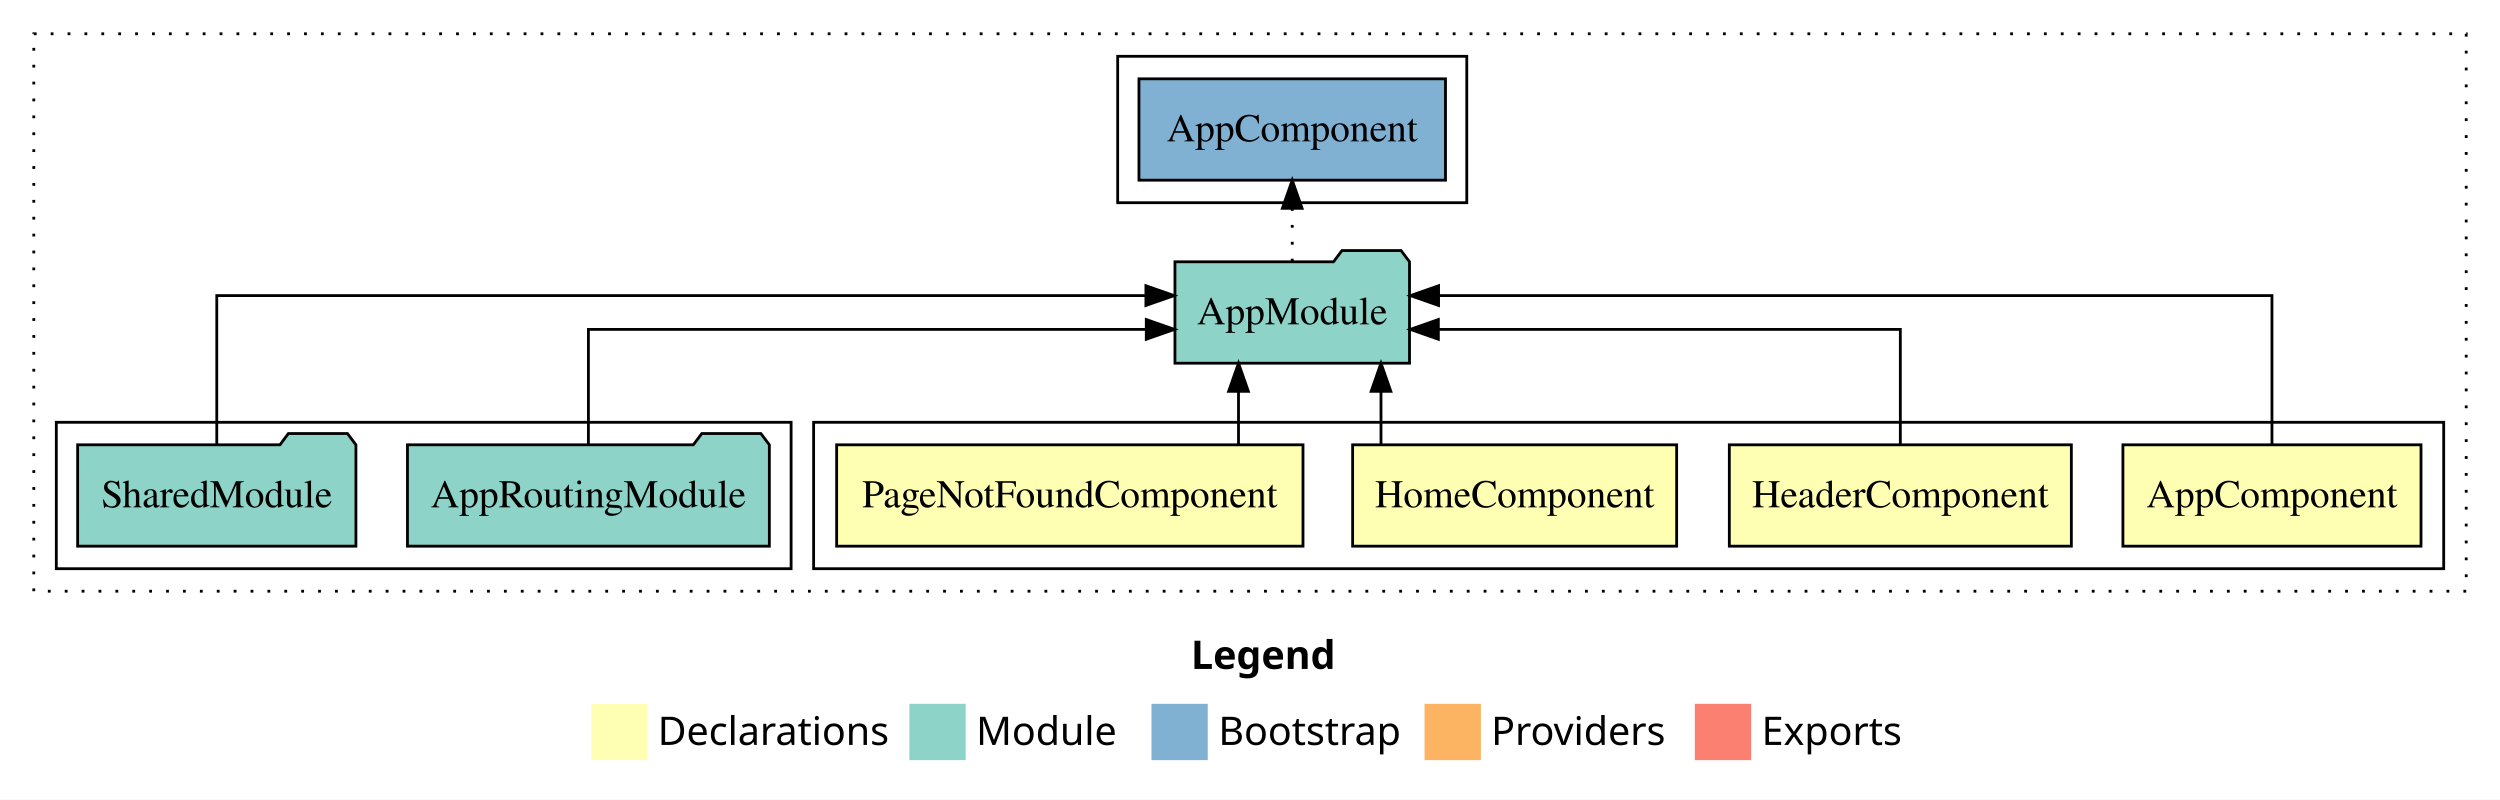
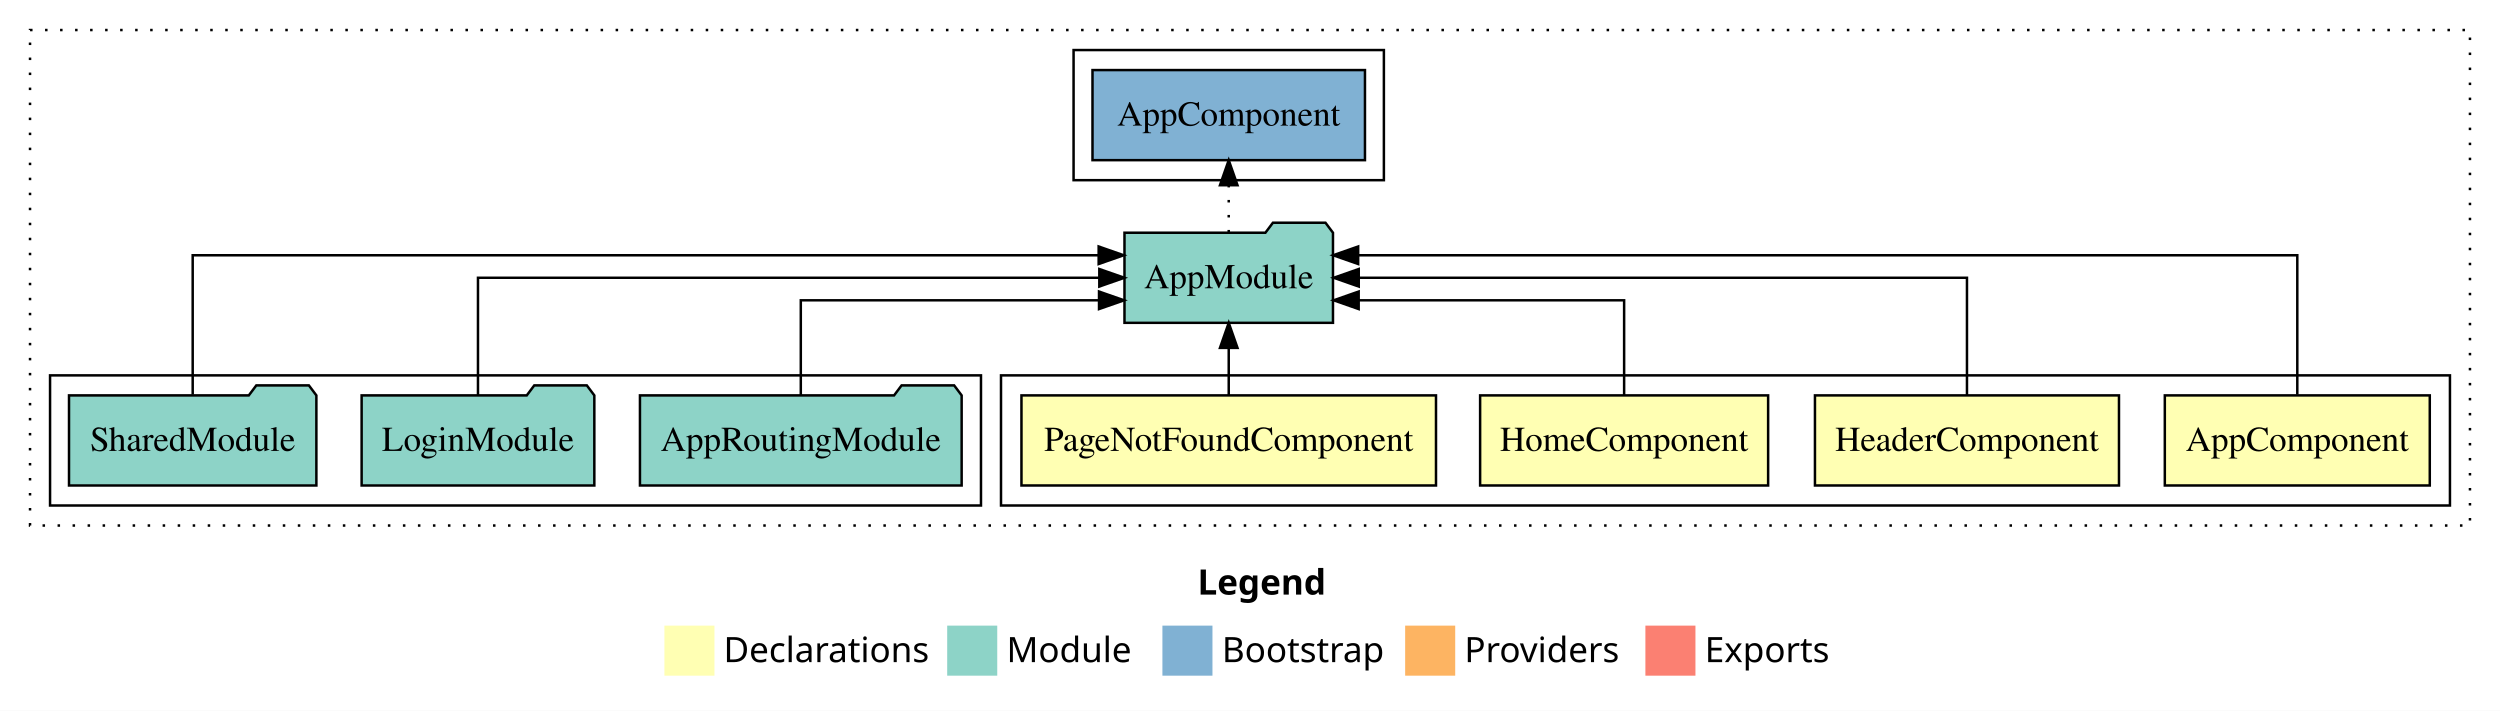
- <svg xmlns="http://www.w3.org/2000/svg" width="888pt" height="284pt" viewBox="0.00 0.00 888.00 284.00">
+ <svg xmlns="http://www.w3.org/2000/svg" width="999pt" height="284pt" viewBox="0.00 0.00 999.00 284.00">
  <g id="graph0" class="graph" transform="scale(1 1) rotate(0) translate(4 280)">
-     <polygon fill="#ffffff" stroke="transparent" points="-4,4 -4,-280 884,-280 884,4 -4,4" />
-     <text text-anchor="start" x="419.009" y="-42.4" font-family="sans-serif" font-weight="bold" font-size="14.00" fill="#000000">Legend</text>
-     <polygon fill="#ffffb3" stroke="transparent" points="206,-10 206,-30 226,-30 226,-10 206,-10" />
-     <text text-anchor="start" x="229.629" y="-15.4" font-family="sans-serif" font-size="14.00" fill="#000000">  Declarations</text>
-     <polygon fill="#8dd3c7" stroke="transparent" points="319,-10 319,-30 339,-30 339,-10 319,-10" />
-     <text text-anchor="start" x="342.725" y="-15.4" font-family="sans-serif" font-size="14.00" fill="#000000">  Module</text>
-     <polygon fill="#80b1d3" stroke="transparent" points="405,-10 405,-30 425,-30 425,-10 405,-10" />
-     <text text-anchor="start" x="428.781" y="-15.4" font-family="sans-serif" font-size="14.00" fill="#000000">  Bootstrap</text>
-     <polygon fill="#fdb462" stroke="transparent" points="502,-10 502,-30 522,-30 522,-10 502,-10" />
-     <text text-anchor="start" x="525.673" y="-15.4" font-family="sans-serif" font-size="14.00" fill="#000000">  Providers</text>
-     <polygon fill="#fb8072" stroke="transparent" points="598,-10 598,-30 618,-30 618,-10 598,-10" />
-     <text text-anchor="start" x="621.726" y="-15.4" font-family="sans-serif" font-size="14.00" fill="#000000">  Exports</text>
+     <polygon fill="#ffffff" stroke="transparent" points="-4,4 -4,-280 995,-280 995,4 -4,4" />
+     <text text-anchor="start" x="474.509" y="-42.4" font-family="sans-serif" font-weight="bold" font-size="14.00" fill="#000000">Legend</text>
+     <polygon fill="#ffffb3" stroke="transparent" points="261.5,-10 261.5,-30 281.5,-30 281.5,-10 261.5,-10" />
+     <text text-anchor="start" x="285.129" y="-15.4" font-family="sans-serif" font-size="14.00" fill="#000000">  Declarations</text>
+     <polygon fill="#8dd3c7" stroke="transparent" points="374.5,-10 374.5,-30 394.5,-30 394.5,-10 374.5,-10" />
+     <text text-anchor="start" x="398.225" y="-15.4" font-family="sans-serif" font-size="14.00" fill="#000000">  Module</text>
+     <polygon fill="#80b1d3" stroke="transparent" points="460.5,-10 460.5,-30 480.5,-30 480.5,-10 460.5,-10" />
+     <text text-anchor="start" x="484.281" y="-15.4" font-family="sans-serif" font-size="14.00" fill="#000000">  Bootstrap</text>
+     <polygon fill="#fdb462" stroke="transparent" points="557.5,-10 557.5,-30 577.5,-30 577.5,-10 557.5,-10" />
+     <text text-anchor="start" x="581.173" y="-15.4" font-family="sans-serif" font-size="14.00" fill="#000000">  Providers</text>
+     <polygon fill="#fb8072" stroke="transparent" points="653.5,-10 653.5,-30 673.5,-30 673.5,-10 653.5,-10" />
+     <text text-anchor="start" x="677.226" y="-15.4" font-family="sans-serif" font-size="14.00" fill="#000000">  Exports</text>
    <g id="clust1" class="cluster">
-       <polygon fill="none" stroke="#000000" stroke-dasharray="1,5" points="8,-70 8,-268 872,-268 872,-70 8,-70" />
+       <polygon fill="none" stroke="#000000" stroke-dasharray="1,5" points="8,-70 8,-268 983,-268 983,-70 8,-70" />
    </g>
    <g id="clust2" class="cluster">
-       <polygon fill="none" stroke="#000000" points="285,-78 285,-130 864,-130 864,-78 285,-78" />
+       <polygon fill="none" stroke="#000000" points="396,-78 396,-130 975,-130 975,-78 396,-78" />
    </g>
    <g id="clust7" class="cluster">
-       <polygon fill="none" stroke="#000000" points="16,-78 16,-130 277,-130 277,-78 16,-78" />
+       <polygon fill="none" stroke="#000000" points="16,-78 16,-130 388,-130 388,-78 16,-78" />
    </g>
    <g id="clust9" class="cluster">
-       <polygon fill="none" stroke="#000000" points="393,-208 393,-260 517,-260 517,-208 393,-208" />
+       <polygon fill="none" stroke="#000000" points="425,-208 425,-260 549,-260 549,-208 425,-208" />
    </g>
    <g id="node1" class="node">
-       <polygon fill="#ffffb3" stroke="#000000" points="855.94,-122 750.06,-122 750.06,-86 855.94,-86 855.94,-122" />
-       <text text-anchor="middle" x="803" y="-99.8" font-family="Times,serif" font-size="14.00" fill="#000000">AppComponent</text>
+       <polygon fill="#ffffb3" stroke="#000000" points="966.94,-122 861.06,-122 861.06,-86 966.94,-86 966.94,-122" />
+       <text text-anchor="middle" x="914" y="-99.8" font-family="Times,serif" font-size="14.00" fill="#000000">AppComponent</text>
    </g>
    <g id="node5" class="node">
-       <polygon fill="#8dd3c7" stroke="#000000" points="496.657,-187 493.657,-191 472.657,-191 469.657,-187 413.343,-187 413.343,-151 496.657,-151 496.657,-187" />
-       <text text-anchor="middle" x="455" y="-164.8" font-family="Times,serif" font-size="14.00" fill="#000000">AppModule</text>
+       <polygon fill="#8dd3c7" stroke="#000000" points="528.657,-187 525.657,-191 504.657,-191 501.657,-187 445.343,-187 445.343,-151 528.657,-151 528.657,-187" />
+       <text text-anchor="middle" x="487" y="-164.8" font-family="Times,serif" font-size="14.00" fill="#000000">AppModule</text>
    </g>
    <g id="edge1" class="edge">
-       <path fill="none" stroke="#000000" d="M803,-122.284C803,-143.321 803,-175 803,-175 803,-175 506.977,-175 506.977,-175" />
-       <polygon fill="#000000" stroke="#000000" points="506.977,-171.5 496.977,-175 506.977,-178.5 506.977,-171.5" />
+       <path fill="none" stroke="#000000" d="M914,-122.292C914,-144.206 914,-178 914,-178 914,-178 538.72,-178 538.72,-178" />
+       <polygon fill="#000000" stroke="#000000" points="538.72,-174.5 528.72,-178 538.72,-181.5 538.72,-174.5" />
    </g>
    <g id="node2" class="node">
-       <polygon fill="#ffffb3" stroke="#000000" points="731.744,-122 610.256,-122 610.256,-86 731.744,-86 731.744,-122" />
-       <text text-anchor="middle" x="671" y="-99.8" font-family="Times,serif" font-size="14.00" fill="#000000">HeaderComponent</text>
+       <polygon fill="#ffffb3" stroke="#000000" points="842.744,-122 721.256,-122 721.256,-86 842.744,-86 842.744,-122" />
+       <text text-anchor="middle" x="782" y="-99.8" font-family="Times,serif" font-size="14.00" fill="#000000">HeaderComponent</text>
    </g>
    <g id="edge2" class="edge">
-       <path fill="none" stroke="#000000" d="M671,-122.022C671,-139.373 671,-163 671,-163 671,-163 506.903,-163 506.903,-163" />
-       <polygon fill="#000000" stroke="#000000" points="506.903,-159.5 496.903,-163 506.903,-166.5 506.903,-159.5" />
+       <path fill="none" stroke="#000000" d="M782,-122.106C782,-141.339 782,-169 782,-169 782,-169 538.953,-169 538.953,-169" />
+       <polygon fill="#000000" stroke="#000000" points="538.953,-165.5 528.953,-169 538.953,-172.5 538.953,-165.5" />
    </g>
    <g id="node3" class="node">
-       <polygon fill="#ffffb3" stroke="#000000" points="591.545,-122 476.455,-122 476.455,-86 591.545,-86 591.545,-122" />
-       <text text-anchor="middle" x="534" y="-99.8" font-family="Times,serif" font-size="14.00" fill="#000000">HomeComponent</text>
+       <polygon fill="#ffffb3" stroke="#000000" points="702.545,-122 587.455,-122 587.455,-86 702.545,-86 702.545,-122" />
+       <text text-anchor="middle" x="645" y="-99.8" font-family="Times,serif" font-size="14.00" fill="#000000">HomeComponent</text>
    </g>
    <g id="edge3" class="edge">
-       <path fill="none" stroke="#000000" d="M486.528,-122.106C486.528,-122.106 486.528,-140.991 486.528,-140.991" />
-       <polygon fill="#000000" stroke="#000000" points="483.028,-140.991 486.528,-150.991 490.028,-140.991 483.028,-140.991" />
+       <path fill="none" stroke="#000000" d="M645,-122.027C645,-138.398 645,-160 645,-160 645,-160 538.926,-160 538.926,-160" />
+       <polygon fill="#000000" stroke="#000000" points="538.926,-156.5 528.926,-160 538.926,-163.5 538.926,-156.5" />
    </g>
    <g id="node4" class="node">
-       <polygon fill="#ffffb3" stroke="#000000" points="458.824,-122 293.176,-122 293.176,-86 458.824,-86 458.824,-122" />
-       <text text-anchor="middle" x="376" y="-99.8" font-family="Times,serif" font-size="14.00" fill="#000000">PageNotFoundComponent</text>
+       <polygon fill="#ffffb3" stroke="#000000" points="569.824,-122 404.176,-122 404.176,-86 569.824,-86 569.824,-122" />
+       <text text-anchor="middle" x="487" y="-99.8" font-family="Times,serif" font-size="14.00" fill="#000000">PageNotFoundComponent</text>
    </g>
    <g id="edge4" class="edge">
-       <path fill="none" stroke="#000000" d="M435.917,-122.106C435.917,-122.106 435.917,-140.991 435.917,-140.991" />
-       <polygon fill="#000000" stroke="#000000" points="432.417,-140.991 435.917,-150.991 439.417,-140.991 432.417,-140.991" />
+       <path fill="none" stroke="#000000" d="M487,-122.106C487,-122.106 487,-140.991 487,-140.991" />
+       <polygon fill="#000000" stroke="#000000" points="483.5,-140.991 487,-150.991 490.5,-140.991 483.5,-140.991" />
+     </g>
+     <g id="node9" class="node">
+       <polygon fill="#80b1d3" stroke="#000000" points="541.439,-252 432.561,-252 432.561,-216 541.439,-216 541.439,-252" />
+       <text text-anchor="middle" x="487" y="-229.8" font-family="Times,serif" font-size="14.00" fill="#000000">AppComponent </text>
+     </g>
+     <g id="edge8" class="edge">
+       <path fill="none" stroke="#000000" stroke-dasharray="1,5" d="M487,-187.106C487,-187.106 487,-205.991 487,-205.991" />
+       <polygon fill="#000000" stroke="#000000" points="483.5,-205.991 487,-215.991 490.5,-205.991 483.5,-205.991" />
+     </g>
+     <g id="node6" class="node">
+       <polygon fill="#8dd3c7" stroke="#000000" points="380.274,-122 377.274,-126 356.274,-126 353.274,-122 251.726,-122 251.726,-86 380.274,-86 380.274,-122" />
+       <text text-anchor="middle" x="316" y="-99.8" font-family="Times,serif" font-size="14.00" fill="#000000">AppRoutingModule</text>
+     </g>
+     <g id="edge5" class="edge">
+       <path fill="none" stroke="#000000" d="M316,-122.027C316,-138.398 316,-160 316,-160 316,-160 435.169,-160 435.169,-160" />
+       <polygon fill="#000000" stroke="#000000" points="435.169,-163.5 445.169,-160 435.169,-156.5 435.169,-163.5" />
+     </g>
+     <g id="node7" class="node">
+       <polygon fill="#8dd3c7" stroke="#000000" points="233.493,-122 230.493,-126 209.493,-126 206.493,-122 140.507,-122 140.507,-86 233.493,-86 233.493,-122" />
+       <text text-anchor="middle" x="187" y="-99.8" font-family="Times,serif" font-size="14.00" fill="#000000">LoginModule</text>
+     </g>
+     <g id="edge6" class="edge">
+       <path fill="none" stroke="#000000" d="M187,-122.106C187,-141.339 187,-169 187,-169 187,-169 435.286,-169 435.286,-169" />
+       <polygon fill="#000000" stroke="#000000" points="435.286,-172.5 445.286,-169 435.286,-165.5 435.286,-172.5" />
    </g>
    <g id="node8" class="node">
-       <polygon fill="#80b1d3" stroke="#000000" points="509.439,-252 400.561,-252 400.561,-216 509.439,-216 509.439,-252" />
-       <text text-anchor="middle" x="455" y="-229.8" font-family="Times,serif" font-size="14.00" fill="#000000">AppComponent </text>
-     </g>
-     <g id="edge7" class="edge">
-       <path fill="none" stroke="#000000" stroke-dasharray="1,5" d="M455,-187.106C455,-187.106 455,-205.991 455,-205.991" />
-       <polygon fill="#000000" stroke="#000000" points="451.5,-205.991 455,-215.991 458.5,-205.991 451.5,-205.991" />
-     </g>
-     <g id="node6" class="node">
-       <polygon fill="#8dd3c7" stroke="#000000" points="269.274,-122 266.274,-126 245.274,-126 242.274,-122 140.726,-122 140.726,-86 269.274,-86 269.274,-122" />
-       <text text-anchor="middle" x="205" y="-99.8" font-family="Times,serif" font-size="14.00" fill="#000000">AppRoutingModule</text>
-     </g>
-     <g id="edge5" class="edge">
-       <path fill="none" stroke="#000000" d="M205,-122.022C205,-139.373 205,-163 205,-163 205,-163 403.156,-163 403.156,-163" />
-       <polygon fill="#000000" stroke="#000000" points="403.156,-166.5 413.156,-163 403.156,-159.5 403.156,-166.5" />
-     </g>
-     <g id="node7" class="node">
      <polygon fill="#8dd3c7" stroke="#000000" points="122.423,-122 119.423,-126 98.423,-126 95.423,-122 23.577,-122 23.577,-86 122.423,-86 122.423,-122" />
      <text text-anchor="middle" x="73" y="-99.8" font-family="Times,serif" font-size="14.00" fill="#000000">SharedModule</text>
    </g>
-     <g id="edge6" class="edge">
-       <path fill="none" stroke="#000000" d="M73,-122.284C73,-143.321 73,-175 73,-175 73,-175 403.027,-175 403.027,-175" />
-       <polygon fill="#000000" stroke="#000000" points="403.027,-178.5 413.027,-175 403.027,-171.5 403.027,-178.5" />
+     <g id="edge7" class="edge">
+       <path fill="none" stroke="#000000" d="M73,-122.292C73,-144.206 73,-178 73,-178 73,-178 435.025,-178 435.025,-178" />
+       <polygon fill="#000000" stroke="#000000" points="435.025,-181.5 445.025,-178 435.025,-174.5 435.025,-181.5" />
    </g>
  </g>
</svg>
